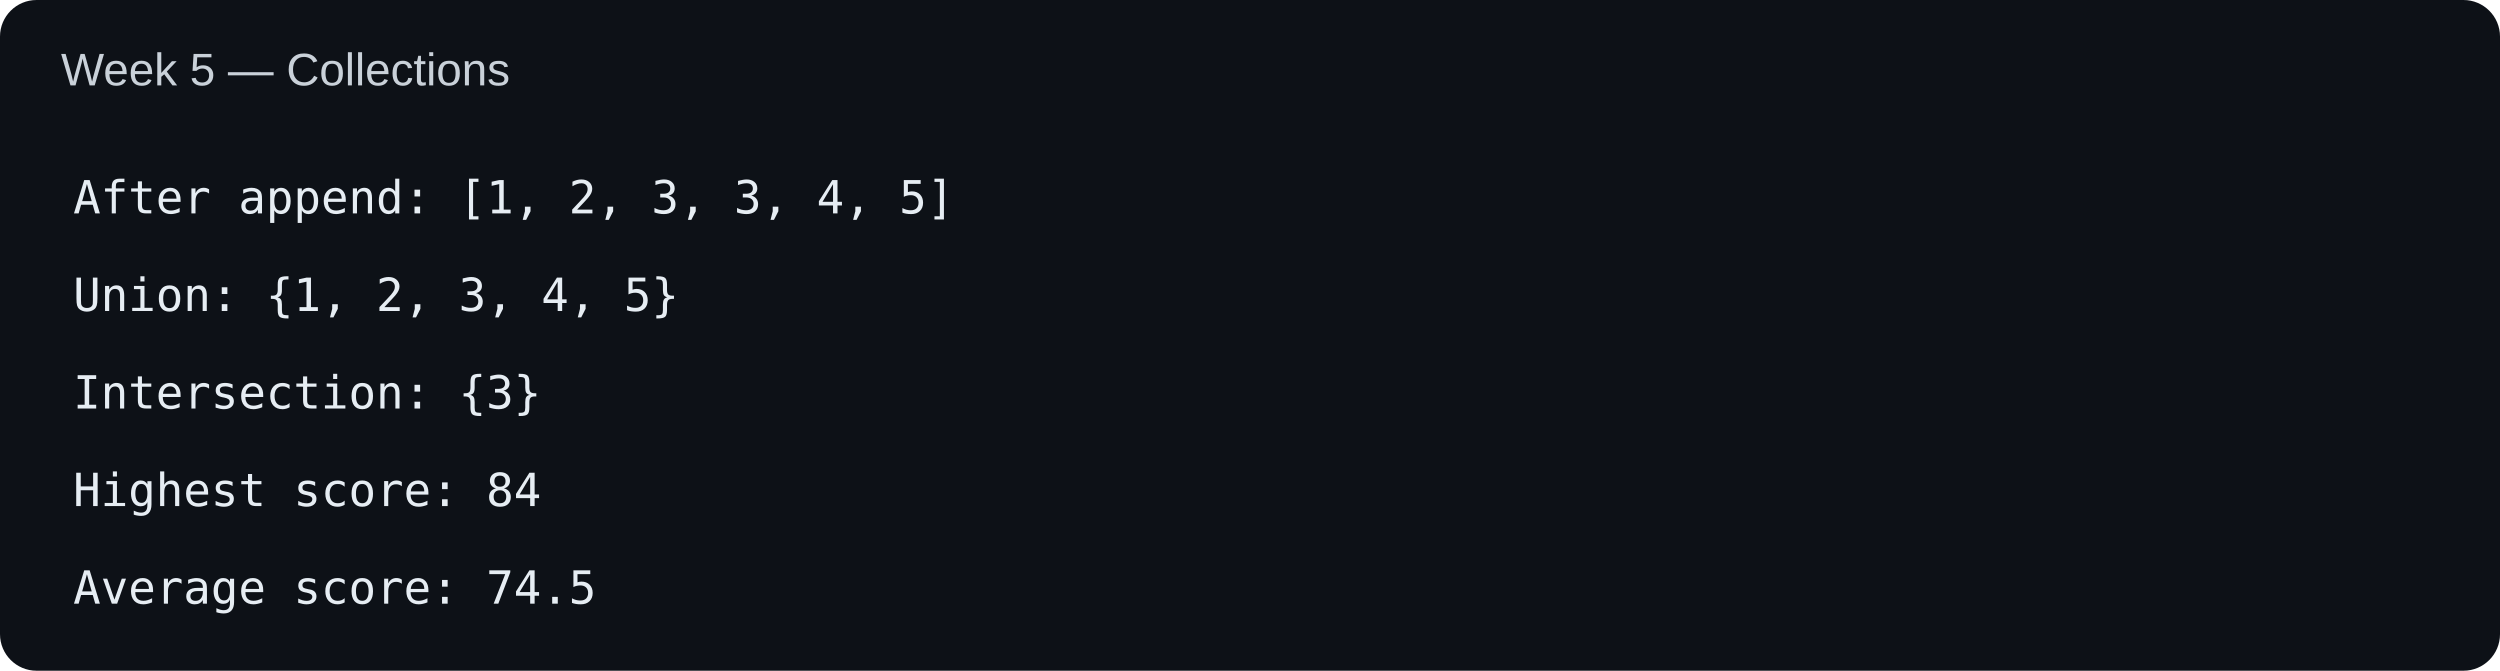
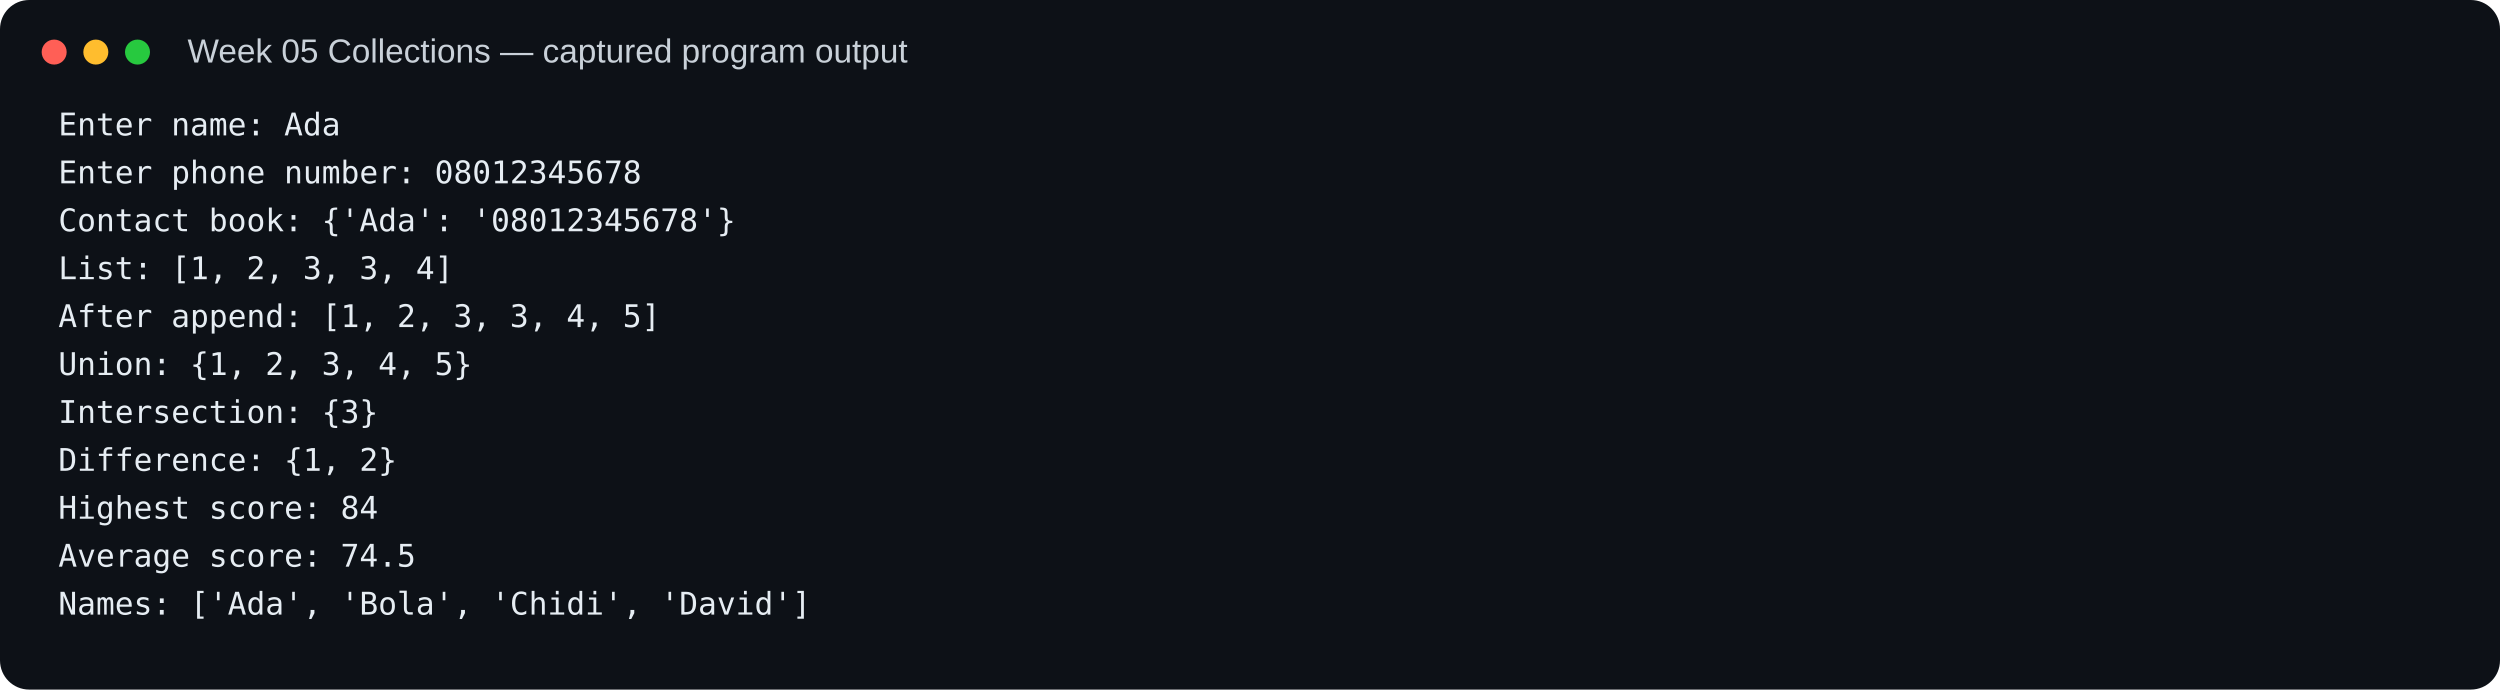
- <svg xmlns="http://www.w3.org/2000/svg" width="820" height="220">
-   <rect width="100%" height="100%" rx="12" fill="#0d1117" />
-   <text x="20" y="28" font-family="Arial" font-size="15" fill="#c9d1d9">Week 5 — Collections</text>
-   <g font-family="monospace" font-size="15" fill="#e6edf3">
-     <text x="24" y="70">After append: [1, 2, 3, 3, 4, 5]</text>
-     <text x="24" y="102">Union: {1, 2, 3, 4, 5}</text>
-     <text x="24" y="134">Intersection: {3}</text>
-     <text x="24" y="166">Highest score: 84</text>
-     <text x="24" y="198">Average score: 74.5</text>
-   </g>
+ <svg xmlns="http://www.w3.org/2000/svg" width="1200" height="331" viewBox="0 0 1200 331">
+   <rect width="100%" height="100%" rx="14" fill="#0d1117" />
+   <circle cx="26" cy="25" r="6" fill="#ff5f56" />
+   <circle cx="46" cy="25" r="6" fill="#ffbd2e" />
+   <circle cx="66" cy="25" r="6" fill="#27c93f" />
+   <text x="90" y="30" font-family="Arial,sans-serif" font-size="16" fill="#c9d1d9">Week 05 Collections — captured program output</text>
+   <text x="28" y="65" font-family="monospace" font-size="15" fill="#e6edf3">Enter name: Ada</text>
+   <text x="28" y="88" font-family="monospace" font-size="15" fill="#e6edf3">Enter phone number: 08012345678</text>
+   <text x="28" y="111" font-family="monospace" font-size="15" fill="#e6edf3">Contact book: {'Ada': '08012345678'}</text>
+   <text x="28" y="134" font-family="monospace" font-size="15" fill="#e6edf3">List: [1, 2, 3, 3, 4]</text>
+   <text x="28" y="157" font-family="monospace" font-size="15" fill="#e6edf3">After append: [1, 2, 3, 3, 4, 5]</text>
+   <text x="28" y="180" font-family="monospace" font-size="15" fill="#e6edf3">Union: {1, 2, 3, 4, 5}</text>
+   <text x="28" y="203" font-family="monospace" font-size="15" fill="#e6edf3">Intersection: {3}</text>
+   <text x="28" y="226" font-family="monospace" font-size="15" fill="#e6edf3">Difference: {1, 2}</text>
+   <text x="28" y="249" font-family="monospace" font-size="15" fill="#e6edf3">Highest score: 84</text>
+   <text x="28" y="272" font-family="monospace" font-size="15" fill="#e6edf3">Average score: 74.5</text>
+   <text x="28" y="295" font-family="monospace" font-size="15" fill="#e6edf3">Names: ['Ada', 'Bola', 'Chidi', 'David']</text>
</svg>
